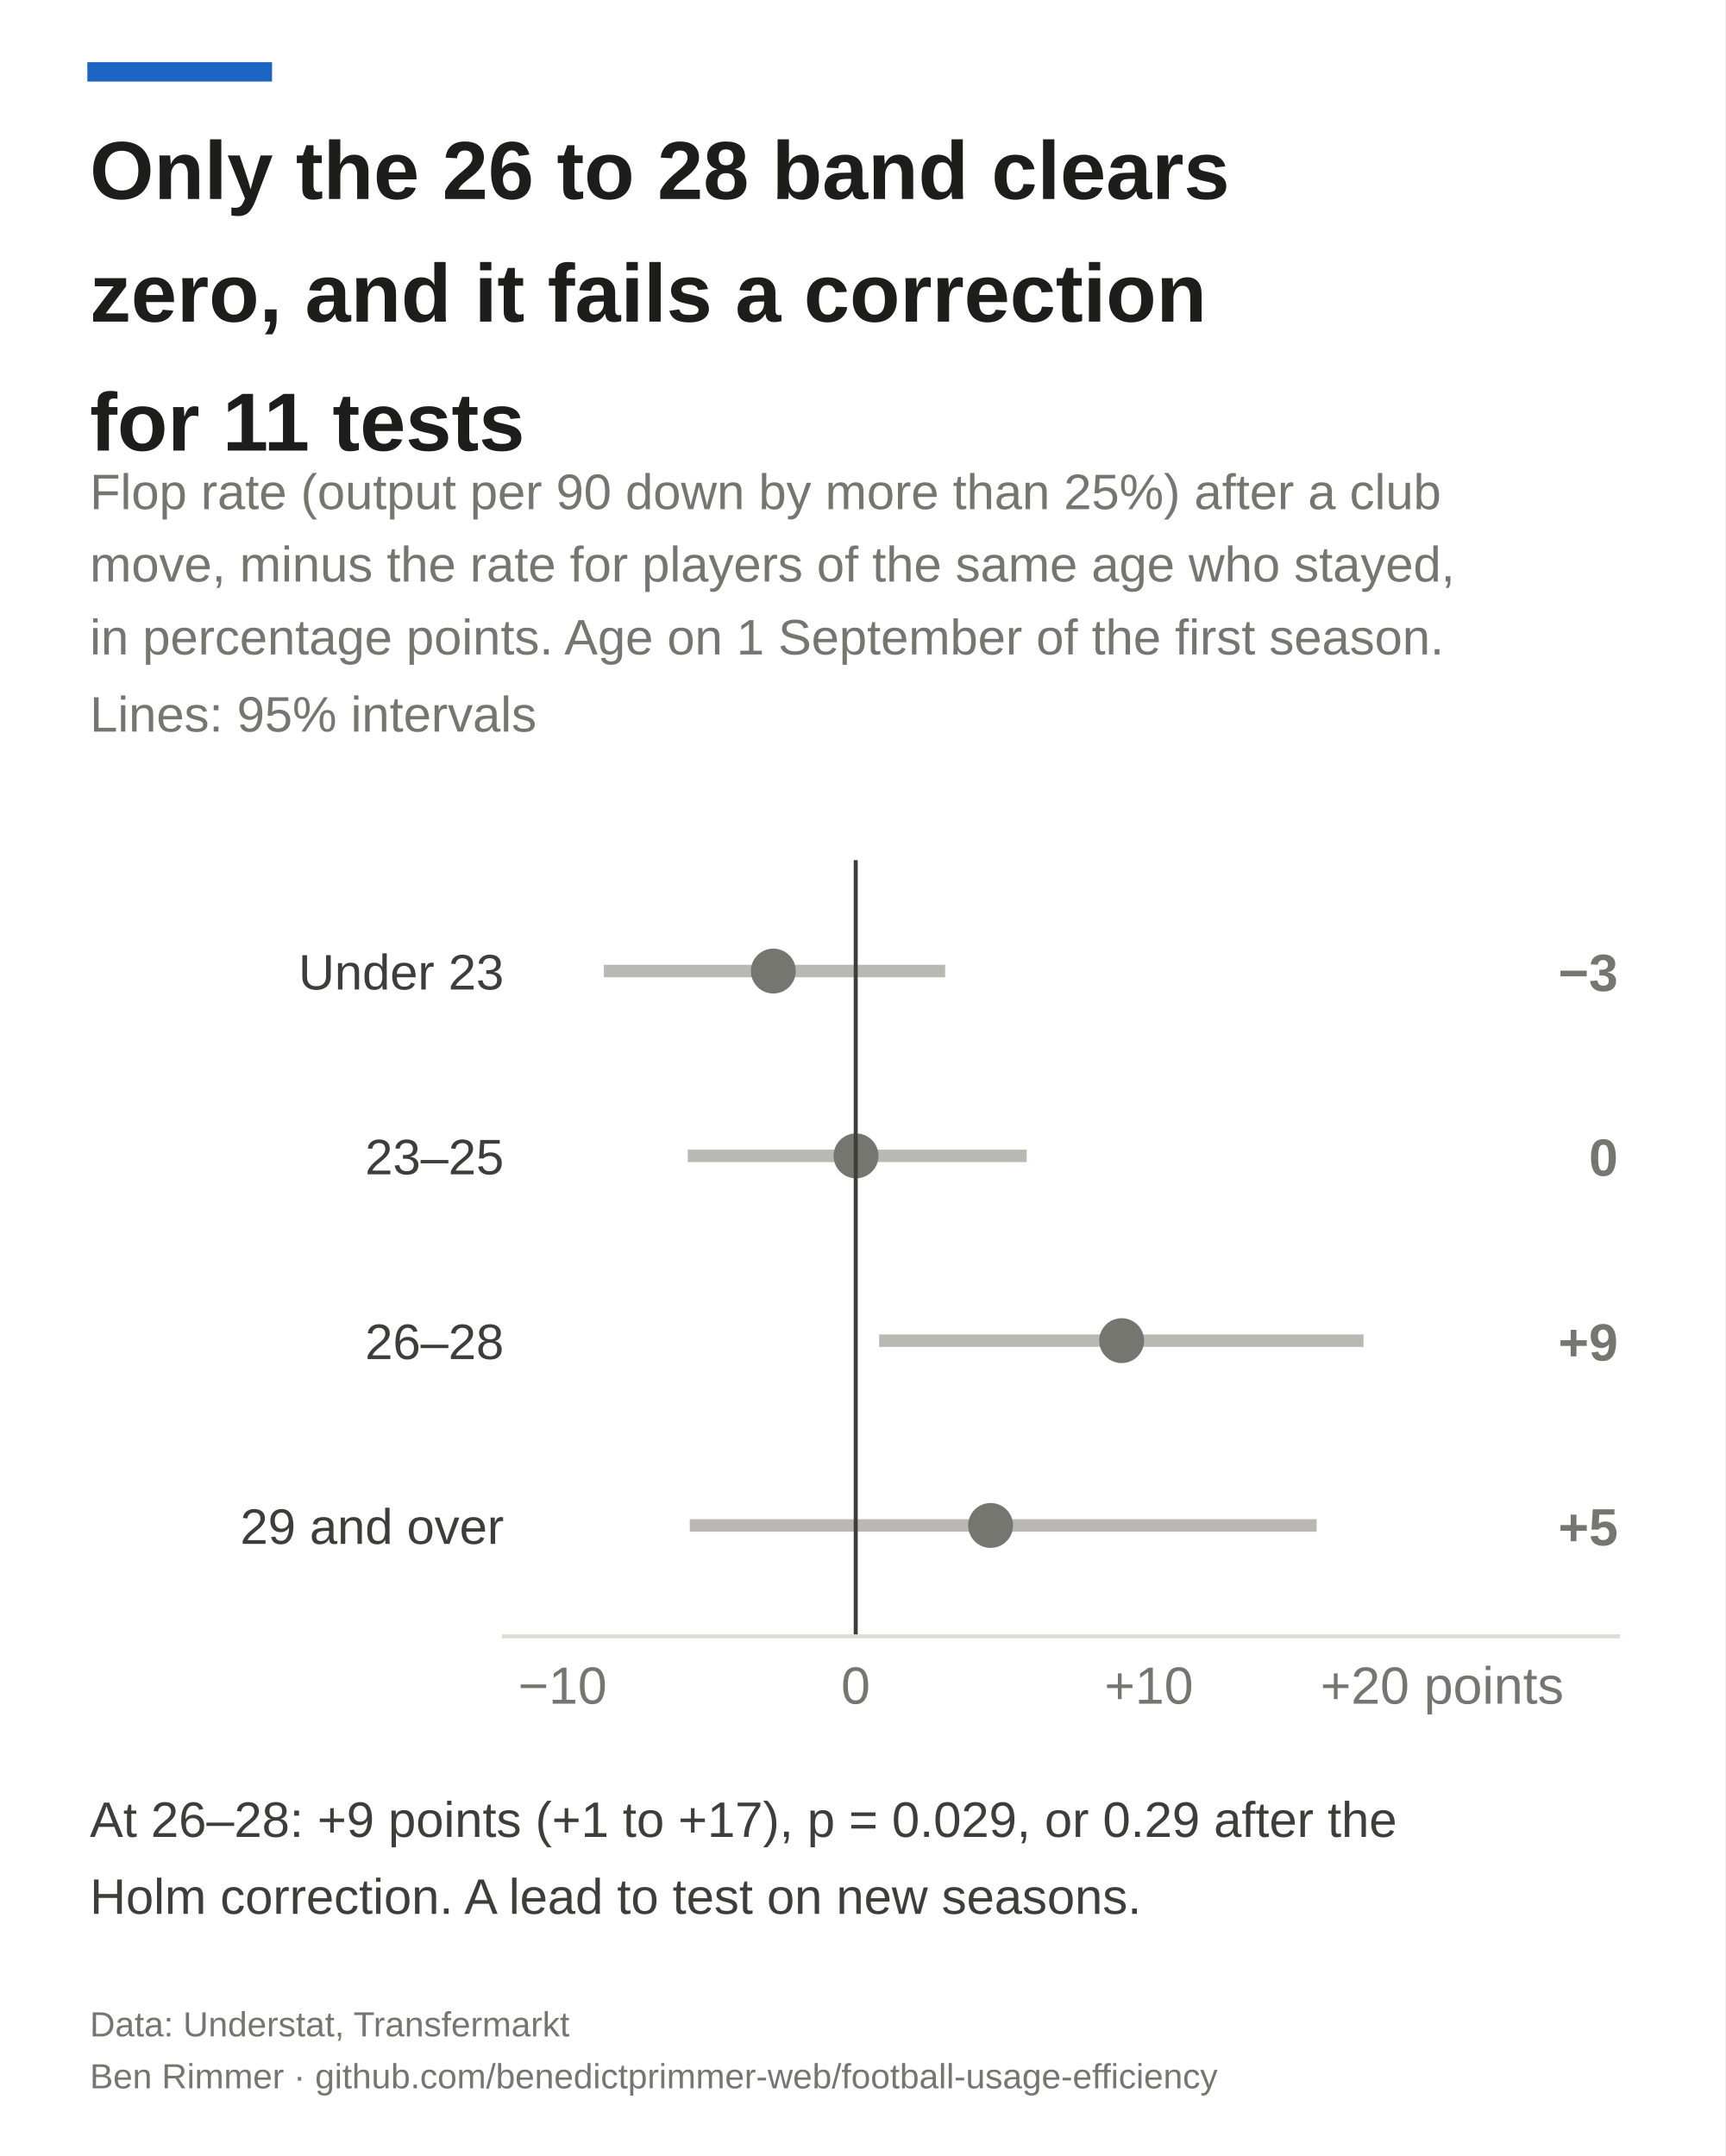
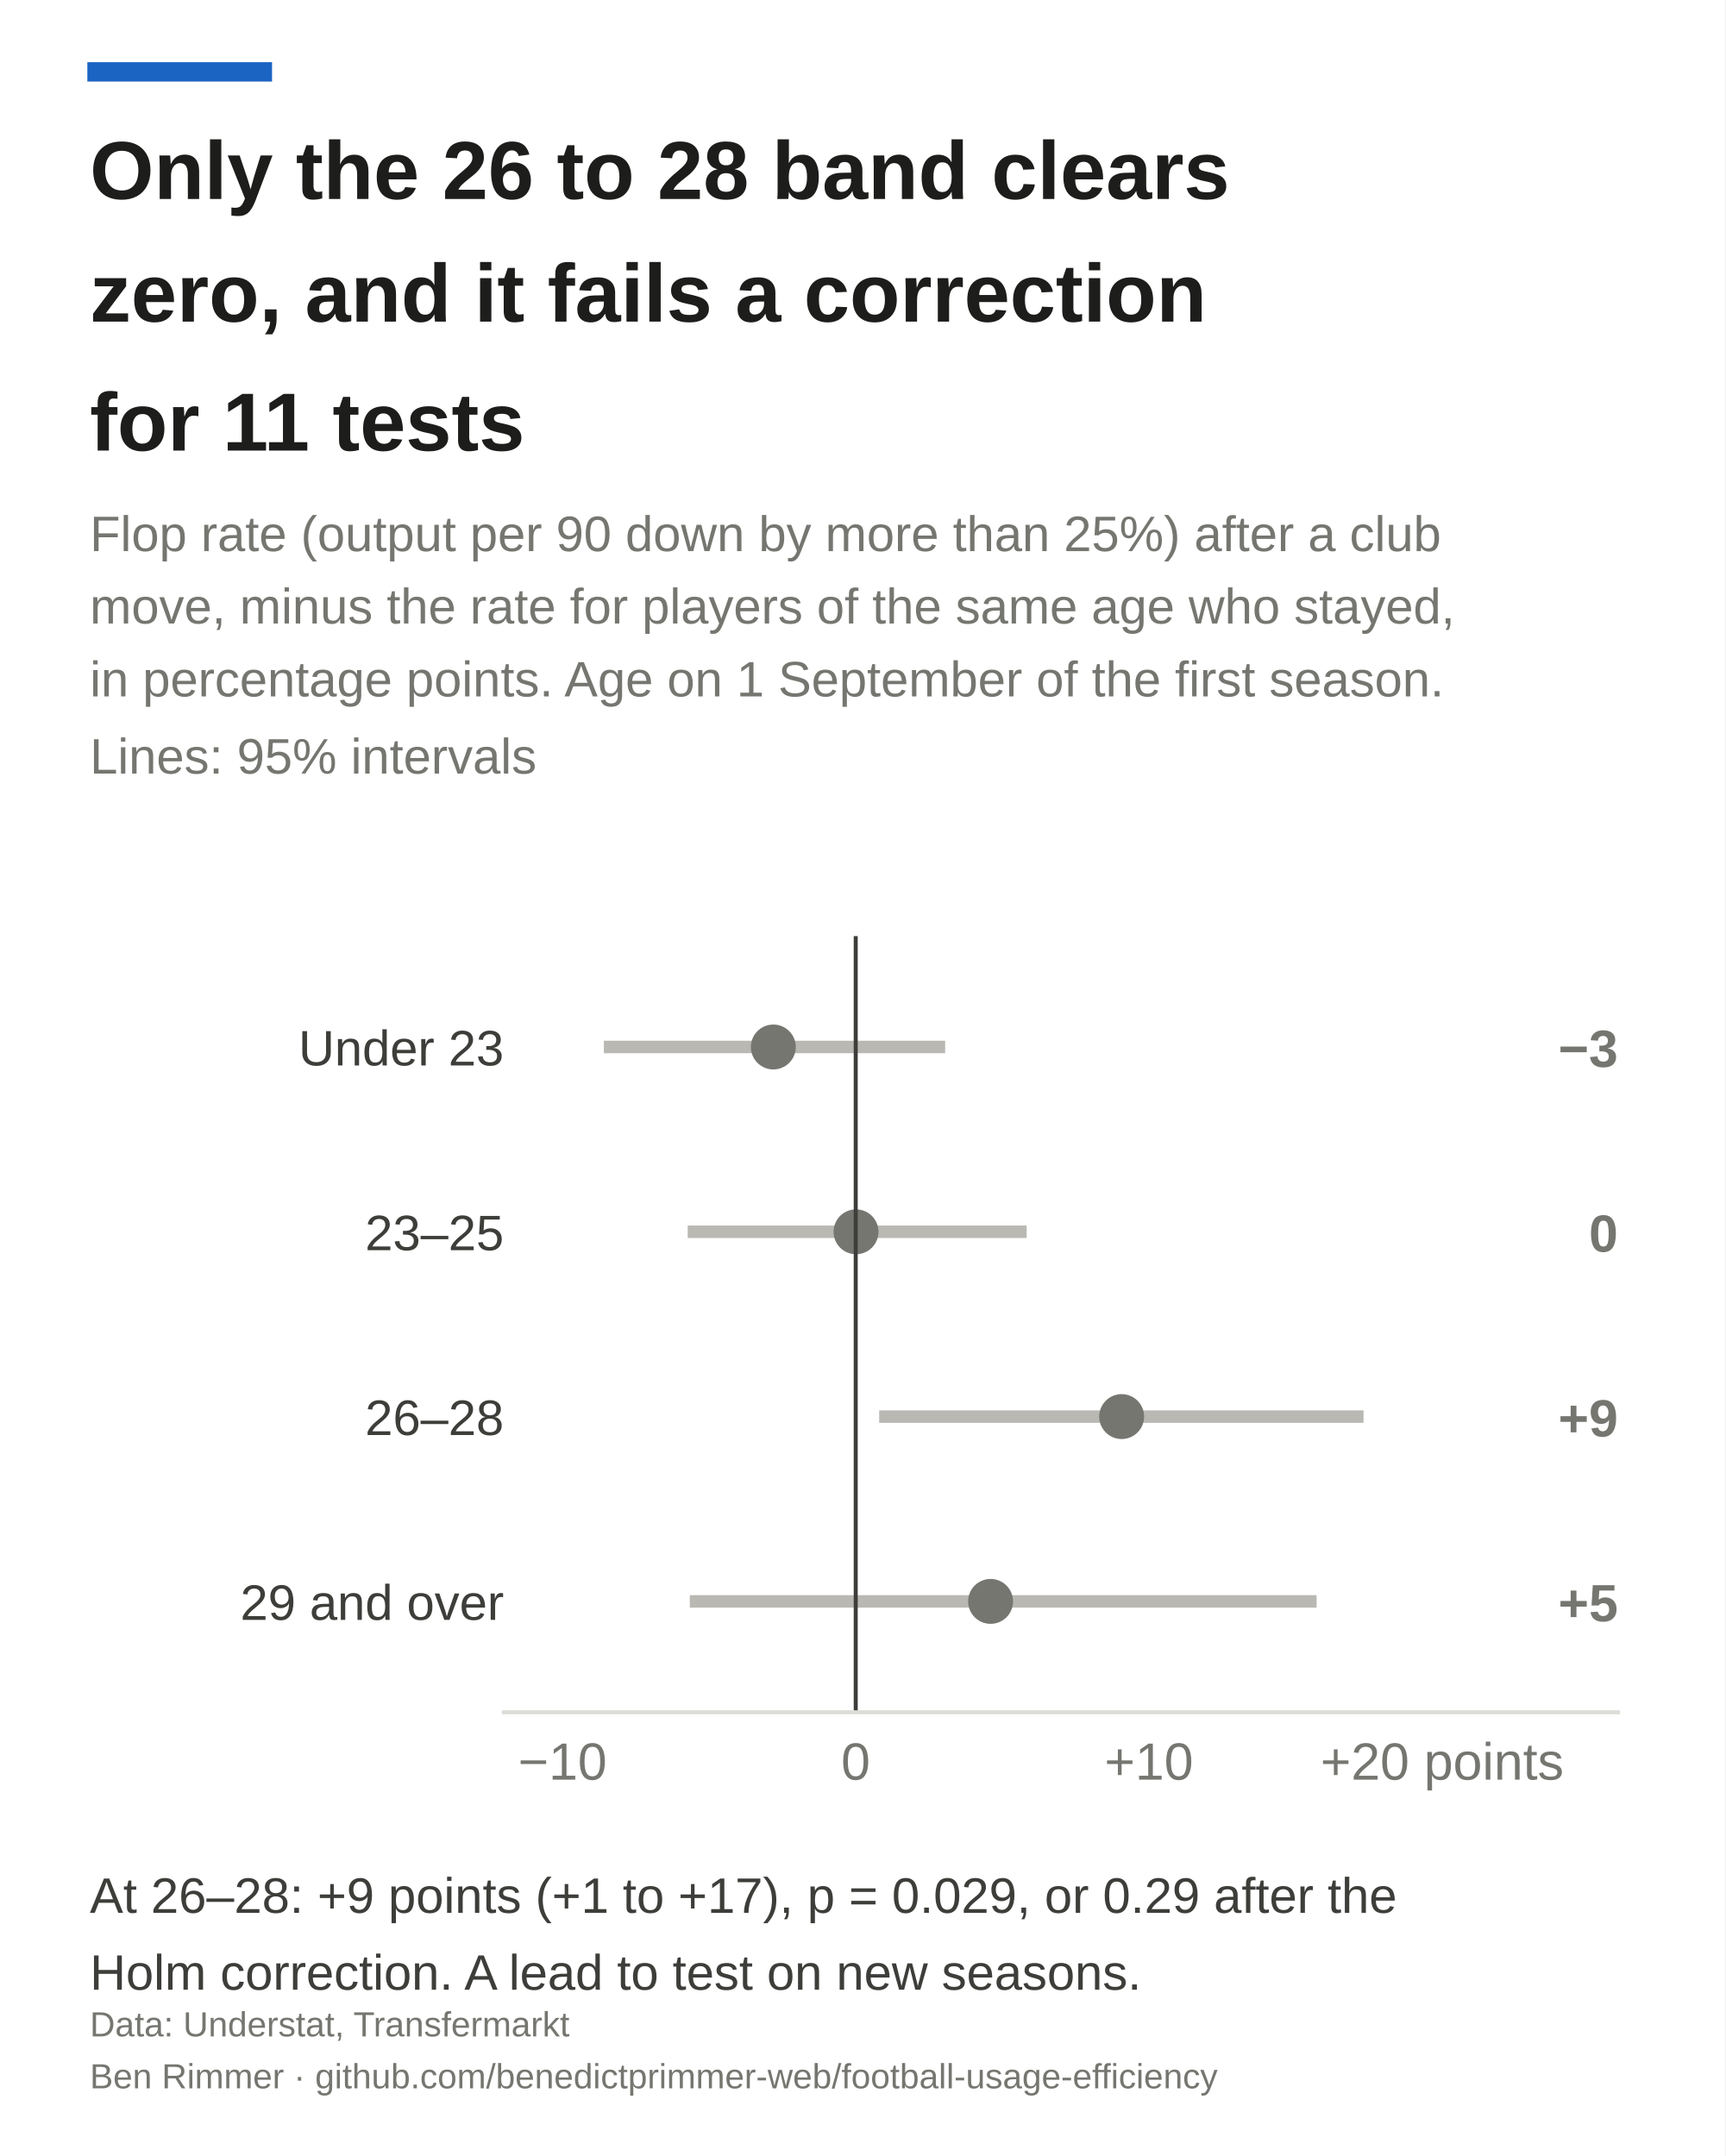
<svg xmlns="http://www.w3.org/2000/svg" xmlns:xlink="http://www.w3.org/1999/xlink" width="345.6pt" height="432pt" viewBox="0 0 345.6 432" version="1.1">
  <defs>
    <style type="text/css">*{stroke-linejoin: round; stroke-linecap: butt}</style>
  </defs>
  <g id="figure_1">
    <g id="patch_1">
      <path d="M 0 432  L 345.6 432  L 345.6 0  L 0 0  z " style="fill: #ffffff" />
    </g>
    <g id="axes_1">
      <g id="patch_2">
-         <path d="M 100.944 327.875  L 324.144 327.875  L 324.144 172.355  L 100.944 172.355  z " style="fill: #ffffff" />
+         <path d="M 100.944 343.09  L 324.144 343.09  L 324.144 187.57  L 100.944 187.57  z " style="fill: #ffffff" />
      </g>
      <g id="matplotlib.axis_1">
        <g id="xtick_1">
          <g id="line2d_1" />
          <g id="text_1">
-             <text style="font-size: 10.5px; font-family: 'Helvetica Neue', 'Arial', 'DejaVu Sans'; text-anchor: middle; fill: #767671" x="112.691" y="341.371" transform="rotate(-0 112.6914 341.371)">−10</text>
+             <text style="font-size: 10.5px; font-family: 'Helvetica Neue', 'Arial', 'DejaVu Sans'; text-anchor: middle; fill: #767671" x="112.691" y="356.586" transform="rotate(-0 112.6914 356.586)">−10</text>
          </g>
        </g>
        <g id="xtick_2">
          <g id="line2d_2" />
          <g id="text_2">
-             <text style="font-size: 10.5px; font-family: 'Helvetica Neue', 'Arial', 'DejaVu Sans'; text-anchor: middle; fill: #767671" x="171.428" y="341.371" transform="rotate(-0 171.4282 341.371)">0</text>
+             <text style="font-size: 10.5px; font-family: 'Helvetica Neue', 'Arial', 'DejaVu Sans'; text-anchor: middle; fill: #767671" x="171.428" y="356.586" transform="rotate(-0 171.4282 356.586)">0</text>
          </g>
        </g>
        <g id="xtick_3">
          <g id="line2d_3" />
          <g id="text_3">
-             <text style="font-size: 10.5px; font-family: 'Helvetica Neue', 'Arial', 'DejaVu Sans'; text-anchor: middle; fill: #767671" x="230.165" y="341.371" transform="rotate(-0 230.1651 341.371)">+10</text>
+             <text style="font-size: 10.5px; font-family: 'Helvetica Neue', 'Arial', 'DejaVu Sans'; text-anchor: middle; fill: #767671" x="230.165" y="356.586" transform="rotate(-0 230.1651 356.586)">+10</text>
          </g>
        </g>
        <g id="xtick_4">
          <g id="line2d_4" />
          <g id="text_4">
-             <text style="font-size: 10.5px; font-family: 'Helvetica Neue', 'Arial', 'DejaVu Sans'; text-anchor: middle; fill: #767671" x="288.902" y="341.371" transform="rotate(-0 288.9019 341.371)">+20 points</text>
+             <text style="font-size: 10.5px; font-family: 'Helvetica Neue', 'Arial', 'DejaVu Sans'; text-anchor: middle; fill: #767671" x="288.902" y="356.586" transform="rotate(-0 288.9019 356.586)">+20 points</text>
          </g>
        </g>
      </g>
      <g id="matplotlib.axis_2" />
      <g id="line2d_5">
-         <path d="M 120.973 194.572  L 189.343 194.572  " clip-path="url(#p763a2d6357)" style="fill: none; stroke: #b9b8b3; stroke-width: 2.5" />
+         <path d="M 120.973 209.787  L 189.343 209.787  " clip-path="url(#p0bc92f4c32)" style="fill: none; stroke: #b9b8b3; stroke-width: 2.5" />
      </g>
      <g id="line2d_6">
        <defs>
          <path id="m25c8d08dfc" d="M 0 4  C 1.061 4 2.078 3.579 2.828 2.828  C 3.579 2.078 4 1.061 4 0  C 4 -1.061 3.579 -2.078 2.828 -2.828  C 2.078 -3.579 1.061 -4 0 -4  C -1.061 -4 -2.078 -3.579 -2.828 -2.828  C -3.579 -2.078 -4 -1.061 -4 0  C -4 1.061 -3.579 2.078 -2.828 2.828  C -2.078 3.579 -1.061 4 0 4  z " style="stroke: #767671" />
        </defs>
-         <g clip-path="url(#p763a2d6357)">
-           <use xlink:href="#m25c8d08dfc" x="154.923" y="194.572" style="fill: #767671; stroke: #767671" />
+         <g clip-path="url(#p0bc92f4c32)">
+           <use xlink:href="#m25c8d08dfc" x="154.923" y="209.787" style="fill: #767671; stroke: #767671" />
        </g>
      </g>
      <g id="line2d_7">
-         <path d="M 137.772 231.601  L 205.672 231.601  " clip-path="url(#p763a2d6357)" style="fill: none; stroke: #b9b8b3; stroke-width: 2.5" />
+         <path d="M 137.772 246.816  L 205.672 246.816  " clip-path="url(#p0bc92f4c32)" style="fill: none; stroke: #b9b8b3; stroke-width: 2.5" />
      </g>
      <g id="line2d_8">
-         <g clip-path="url(#p763a2d6357)">
-           <use xlink:href="#m25c8d08dfc" x="171.487" y="231.601" style="fill: #767671; stroke: #767671" />
+         <g clip-path="url(#p0bc92f4c32)">
+           <use xlink:href="#m25c8d08dfc" x="171.487" y="246.816" style="fill: #767671; stroke: #767671" />
        </g>
      </g>
      <g id="line2d_9">
-         <path d="M 176.127 268.629  L 273.16 268.629  " clip-path="url(#p763a2d6357)" style="fill: none; stroke: #b9b8b3; stroke-width: 2.5" />
+         <path d="M 176.127 283.844  L 273.16 283.844  " clip-path="url(#p0bc92f4c32)" style="fill: none; stroke: #b9b8b3; stroke-width: 2.5" />
      </g>
      <g id="line2d_10">
-         <g clip-path="url(#p763a2d6357)">
-           <use xlink:href="#m25c8d08dfc" x="224.703" y="268.629" style="fill: #767671; stroke: #767671" />
+         <g clip-path="url(#p0bc92f4c32)">
+           <use xlink:href="#m25c8d08dfc" x="224.703" y="283.844" style="fill: #767671; stroke: #767671" />
        </g>
      </g>
      <g id="line2d_11">
-         <path d="M 138.183 305.658  L 263.763 305.658  " clip-path="url(#p763a2d6357)" style="fill: none; stroke: #b9b8b3; stroke-width: 2.5" />
+         <path d="M 138.183 320.873  L 263.763 320.873  " clip-path="url(#p0bc92f4c32)" style="fill: none; stroke: #b9b8b3; stroke-width: 2.5" />
      </g>
      <g id="line2d_12">
-         <g clip-path="url(#p763a2d6357)">
-           <use xlink:href="#m25c8d08dfc" x="198.447" y="305.658" style="fill: #767671; stroke: #767671" />
+         <g clip-path="url(#p0bc92f4c32)">
+           <use xlink:href="#m25c8d08dfc" x="198.447" y="320.873" style="fill: #767671; stroke: #767671" />
        </g>
      </g>
      <g id="line2d_13">
-         <path d="M 171.428 327.875  L 171.428 172.355  " clip-path="url(#p763a2d6357)" style="fill: none; stroke: #3d3d3a; stroke-width: 0.8; stroke-linecap: square" />
+         <path d="M 171.428 343.09  L 171.428 187.57  " clip-path="url(#p0bc92f4c32)" style="fill: none; stroke: #3d3d3a; stroke-width: 0.8; stroke-linecap: square" />
      </g>
      <g id="patch_3">
-         <path d="M 100.944 327.875  L 324.144 327.875  " style="fill: none; stroke: #dddcd7; stroke-width: 0.8; stroke-linejoin: miter; stroke-linecap: square" />
+         <path d="M 100.944 343.09  L 324.144 343.09  " style="fill: none; stroke: #dddcd7; stroke-width: 0.8; stroke-linejoin: miter; stroke-linecap: square" />
      </g>
      <g id="text_5">
-         <text style="font-weight: 700; font-size: 10.5px; font-family: 'Helvetica Neue', 'Arial', 'DejaVu Sans'; text-anchor: end; fill: #767671" x="324.144" y="198.552" transform="rotate(-0 324.144 198.5516)">−3</text>
+         <text style="font-weight: 700; font-size: 10.5px; font-family: 'Helvetica Neue', 'Arial', 'DejaVu Sans'; text-anchor: end; fill: #767671" x="324.144" y="213.767" transform="rotate(-0 324.144 213.7666)">−3</text>
      </g>
      <g id="text_6">
-         <text style="font-size: 10px; font-family: 'Helvetica Neue', 'Arial', 'DejaVu Sans'; text-anchor: end; fill: #3d3d3a" x="100.944" y="198.267" transform="rotate(-0 100.944 198.2671)">Under 23  </text>
+         <text style="font-size: 10px; font-family: 'Helvetica Neue', 'Arial', 'DejaVu Sans'; text-anchor: end; fill: #3d3d3a" x="100.944" y="213.482" transform="rotate(-0 100.944 213.4821)">Under 23  </text>
      </g>
      <g id="text_7">
-         <text style="font-weight: 700; font-size: 10.5px; font-family: 'Helvetica Neue', 'Arial', 'DejaVu Sans'; text-anchor: end; fill: #767671" x="324.144" y="235.58" transform="rotate(-0 324.144 235.5802)">0</text>
+         <text style="font-weight: 700; font-size: 10.5px; font-family: 'Helvetica Neue', 'Arial', 'DejaVu Sans'; text-anchor: end; fill: #767671" x="324.144" y="250.795" transform="rotate(-0 324.144 250.7952)">0</text>
      </g>
      <g id="text_8">
-         <text style="font-size: 10px; font-family: 'Helvetica Neue', 'Arial', 'DejaVu Sans'; text-anchor: end; fill: #3d3d3a" x="100.944" y="235.296" transform="rotate(-0 100.944 235.2957)">23–25  </text>
+         <text style="font-size: 10px; font-family: 'Helvetica Neue', 'Arial', 'DejaVu Sans'; text-anchor: end; fill: #3d3d3a" x="100.944" y="250.511" transform="rotate(-0 100.944 250.5107)">23–25  </text>
      </g>
      <g id="text_9">
-         <text style="font-weight: 700; font-size: 10.5px; font-family: 'Helvetica Neue', 'Arial', 'DejaVu Sans'; text-anchor: end; fill: #767671" x="324.144" y="272.609" transform="rotate(-0 324.144 272.6088)">+9</text>
+         <text style="font-weight: 700; font-size: 10.5px; font-family: 'Helvetica Neue', 'Arial', 'DejaVu Sans'; text-anchor: end; fill: #767671" x="324.144" y="287.824" transform="rotate(-0 324.144 287.8238)">+9</text>
      </g>
      <g id="text_10">
-         <text style="font-size: 10px; font-family: 'Helvetica Neue', 'Arial', 'DejaVu Sans'; text-anchor: end; fill: #3d3d3a" x="100.944" y="272.324" transform="rotate(-0 100.944 272.3243)">26–28  </text>
+         <text style="font-size: 10px; font-family: 'Helvetica Neue', 'Arial', 'DejaVu Sans'; text-anchor: end; fill: #3d3d3a" x="100.944" y="287.539" transform="rotate(-0 100.944 287.5393)">26–28  </text>
      </g>
      <g id="text_11">
-         <text style="font-weight: 700; font-size: 10.5px; font-family: 'Helvetica Neue', 'Arial', 'DejaVu Sans'; text-anchor: end; fill: #767671" x="324.144" y="309.637" transform="rotate(-0 324.144 309.6374)">+5</text>
+         <text style="font-weight: 700; font-size: 10.5px; font-family: 'Helvetica Neue', 'Arial', 'DejaVu Sans'; text-anchor: end; fill: #767671" x="324.144" y="324.852" transform="rotate(-0 324.144 324.8524)">+5</text>
      </g>
      <g id="text_12">
-         <text style="font-size: 10px; font-family: 'Helvetica Neue', 'Arial', 'DejaVu Sans'; text-anchor: end; fill: #3d3d3a" x="100.944" y="309.353" transform="rotate(-0 100.944 309.3529)">29 and over  </text>
+         <text style="font-size: 10px; font-family: 'Helvetica Neue', 'Arial', 'DejaVu Sans'; text-anchor: end; fill: #3d3d3a" x="100.944" y="324.568" transform="rotate(-0 100.944 324.5679)">29 and over  </text>
      </g>
    </g>
    <g id="patch_4">
      <path d="M 18 15.84  L 54 15.84  L 54 12.96  L 18 12.96  z " style="fill: #1b64c2; stroke: #1b64c2; stroke-linejoin: miter" />
    </g>
    <g id="text_13">
      <text style="font-weight: 700; font-size: 16.5px; font-family: 'Helvetica Neue', 'Arial', 'DejaVu Sans'; fill: #1d1d1b" transform="translate(18 39.87)">Only the 26 to 28 band clears</text>
      <text style="font-weight: 700; font-size: 16.5px; font-family: 'Helvetica Neue', 'Arial', 'DejaVu Sans'; fill: #1d1d1b" transform="translate(18 64.44727)">zero, and it fails a correction</text>
      <text style="font-weight: 700; font-size: 16.5px; font-family: 'Helvetica Neue', 'Arial', 'DejaVu Sans'; fill: #1d1d1b" transform="translate(18 90.28652)">for 11 tests</text>
    </g>
    <g id="text_14">
-       <text style="font-size: 10px; font-family: 'Helvetica Neue', 'Arial', 'DejaVu Sans'; fill: #767671" transform="translate(18 102.0158)">Flop rate (output per 90 down by more than 25%) after a club</text>
-       <text style="font-size: 10px; font-family: 'Helvetica Neue', 'Arial', 'DejaVu Sans'; fill: #767671" transform="translate(18 116.5236)">move, minus the rate for players of the same age who stayed,</text>
-       <text style="font-size: 10px; font-family: 'Helvetica Neue', 'Arial', 'DejaVu Sans'; fill: #767671" transform="translate(18 131.1306)">in percentage points. Age on 1 September of the first season.</text>
-       <text style="font-size: 10px; font-family: 'Helvetica Neue', 'Arial', 'DejaVu Sans'; fill: #767671" transform="translate(18 146.5892)">Lines: 95% intervals</text>
+       <text style="font-size: 10px; font-family: 'Helvetica Neue', 'Arial', 'DejaVu Sans'; fill: #767671" transform="translate(18 110.4308)">Flop rate (output per 90 down by more than 25%) after a club</text>
+       <text style="font-size: 10px; font-family: 'Helvetica Neue', 'Arial', 'DejaVu Sans'; fill: #767671" transform="translate(18 124.9386)">move, minus the rate for players of the same age who stayed,</text>
+       <text style="font-size: 10px; font-family: 'Helvetica Neue', 'Arial', 'DejaVu Sans'; fill: #767671" transform="translate(18 139.5456)">in percentage points. Age on 1 September of the first season.</text>
+       <text style="font-size: 10px; font-family: 'Helvetica Neue', 'Arial', 'DejaVu Sans'; fill: #767671" transform="translate(18 155.0042)">Lines: 95% intervals</text>
    </g>
    <g id="text_15">
      <text style="font-size: 7px; font-family: 'Helvetica Neue', 'Arial', 'DejaVu Sans'; fill: #767671" transform="translate(18 408.0341)">Data: Understat, Transfermarkt</text>
      <text style="font-size: 7px; font-family: 'Helvetica Neue', 'Arial', 'DejaVu Sans'; fill: #767671" transform="translate(18 418.4458)">Ben Rimmer · github.com/benedictprimmer-web/football-usage-efficiency</text>
    </g>
    <g id="text_16">
-       <text style="font-size: 10px; font-family: 'Helvetica Neue', 'Arial', 'DejaVu Sans'; fill: #3d3d3a" transform="translate(18 368.0658)">At 26–28: +9 points (+1 to +17), p = 0.029, or 0.29 after the</text>
-       <text style="font-size: 10px; font-family: 'Helvetica Neue', 'Arial', 'DejaVu Sans'; fill: #3d3d3a" transform="translate(18 383.4744)">Holm correction. A lead to test on new seasons.</text>
+       <text style="font-size: 10px; font-family: 'Helvetica Neue', 'Arial', 'DejaVu Sans'; fill: #3d3d3a" transform="translate(18 383.2808)">At 26–28: +9 points (+1 to +17), p = 0.029, or 0.29 after the</text>
+       <text style="font-size: 10px; font-family: 'Helvetica Neue', 'Arial', 'DejaVu Sans'; fill: #3d3d3a" transform="translate(18 398.6894)">Holm correction. A lead to test on new seasons.</text>
    </g>
  </g>
  <defs>
-     <clipPath id="p763a2d6357">
-       <rect x="100.944" y="172.355" width="223.2" height="155.52" />
+     <clipPath id="p0bc92f4c32">
+       <rect x="100.944" y="187.57" width="223.2" height="155.52" />
    </clipPath>
  </defs>
</svg>
